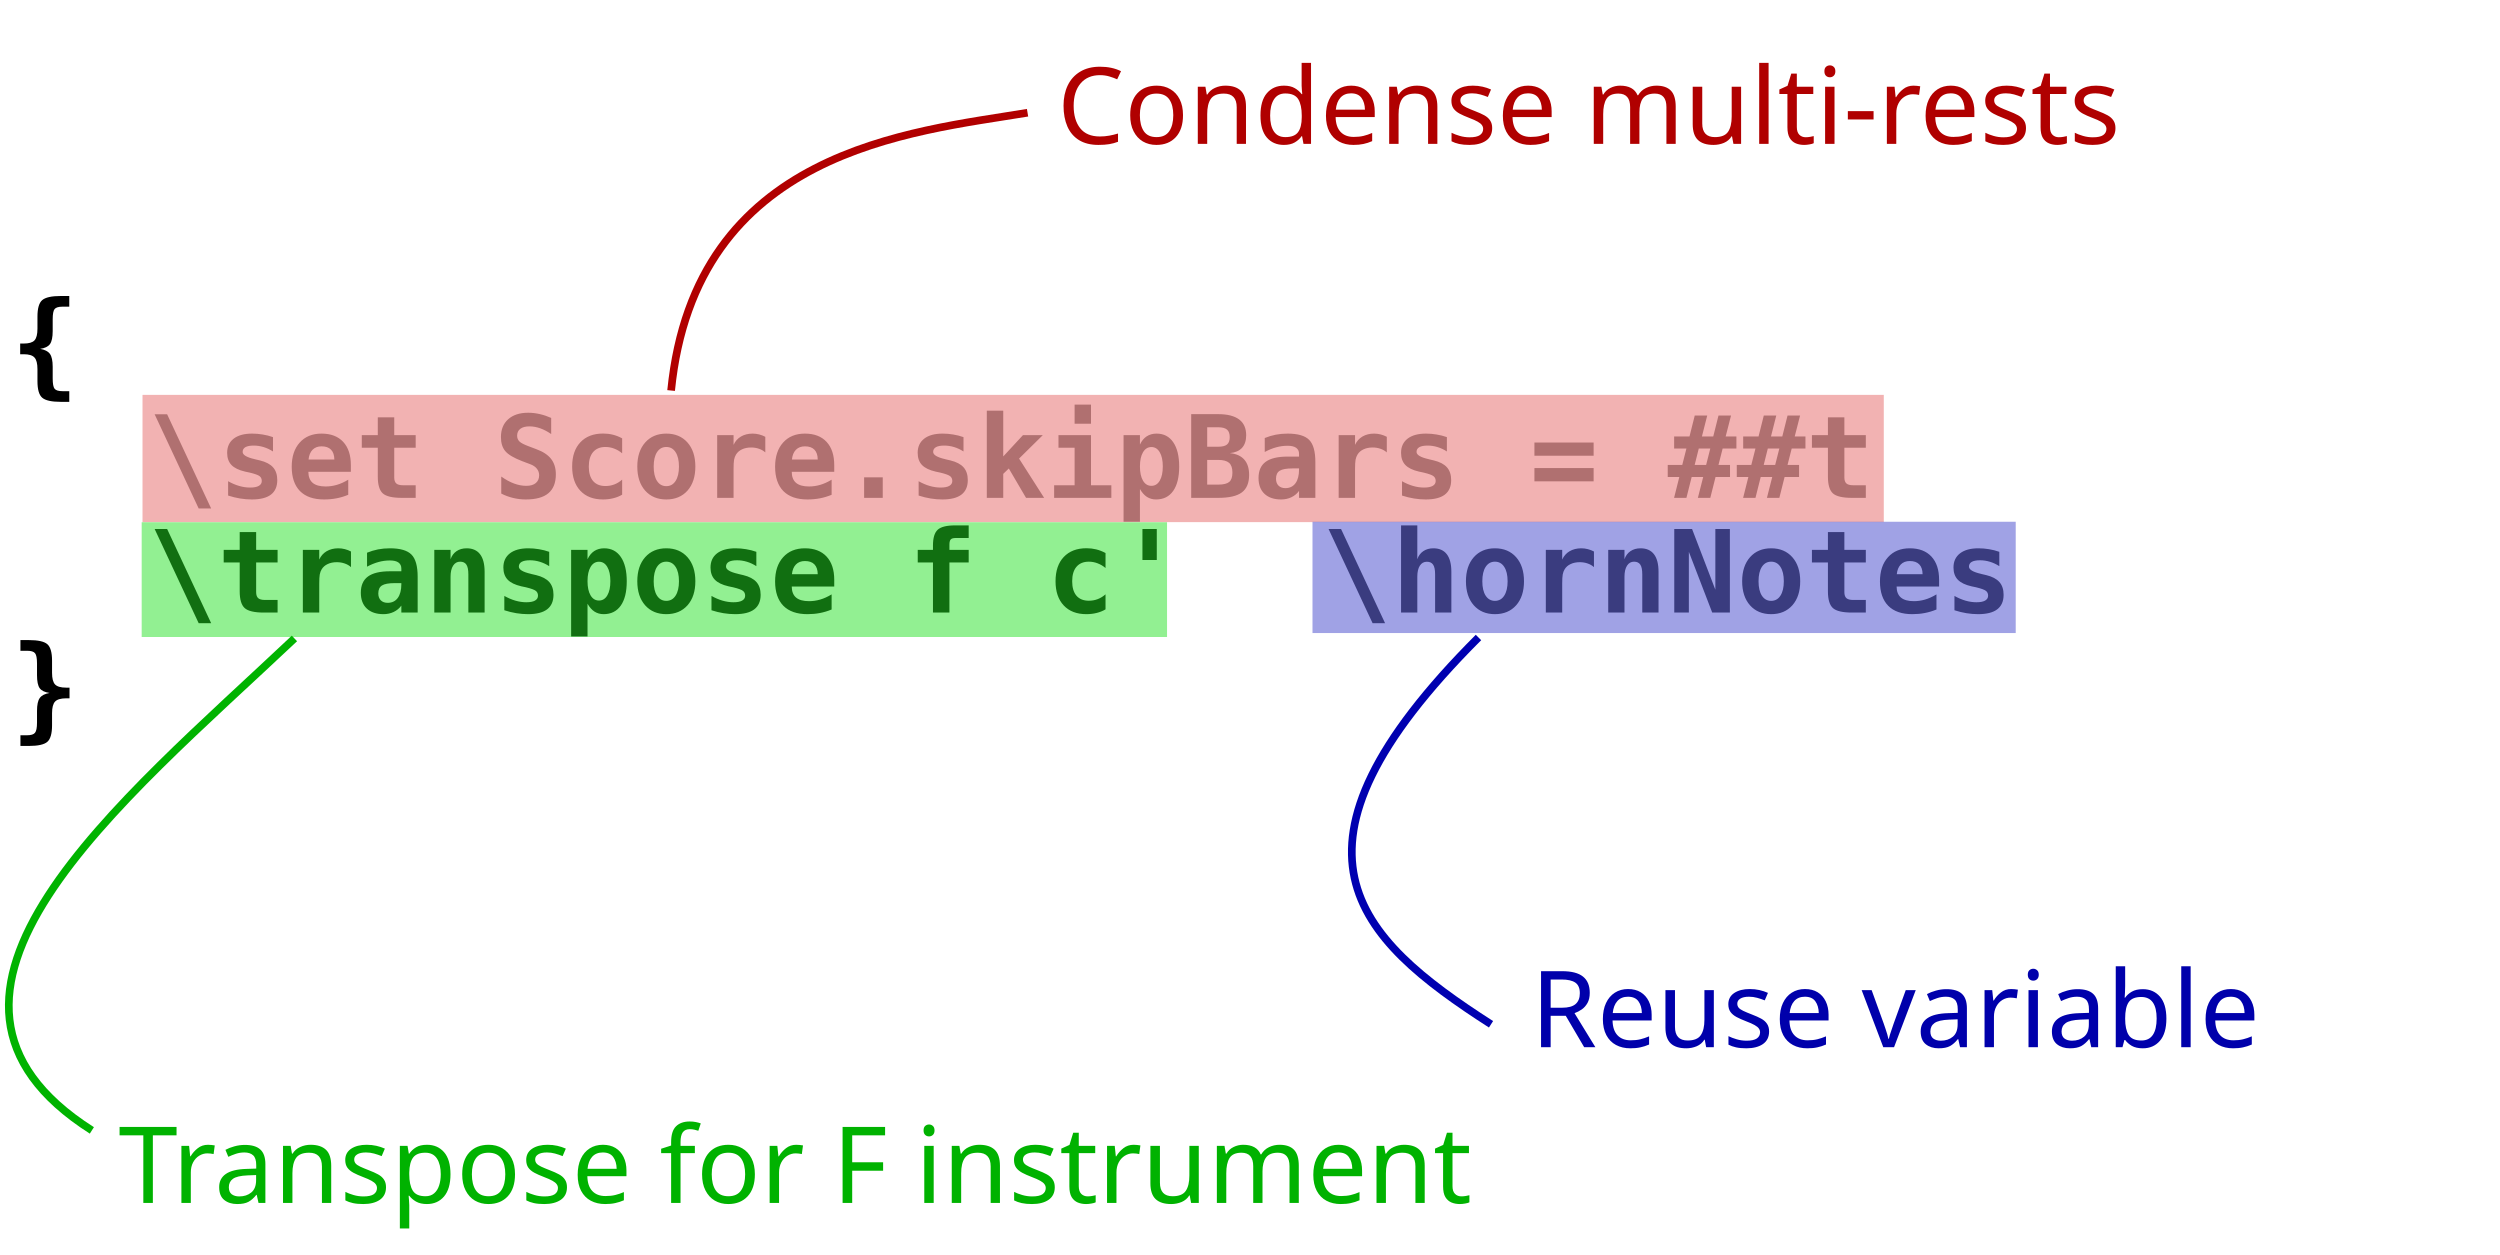
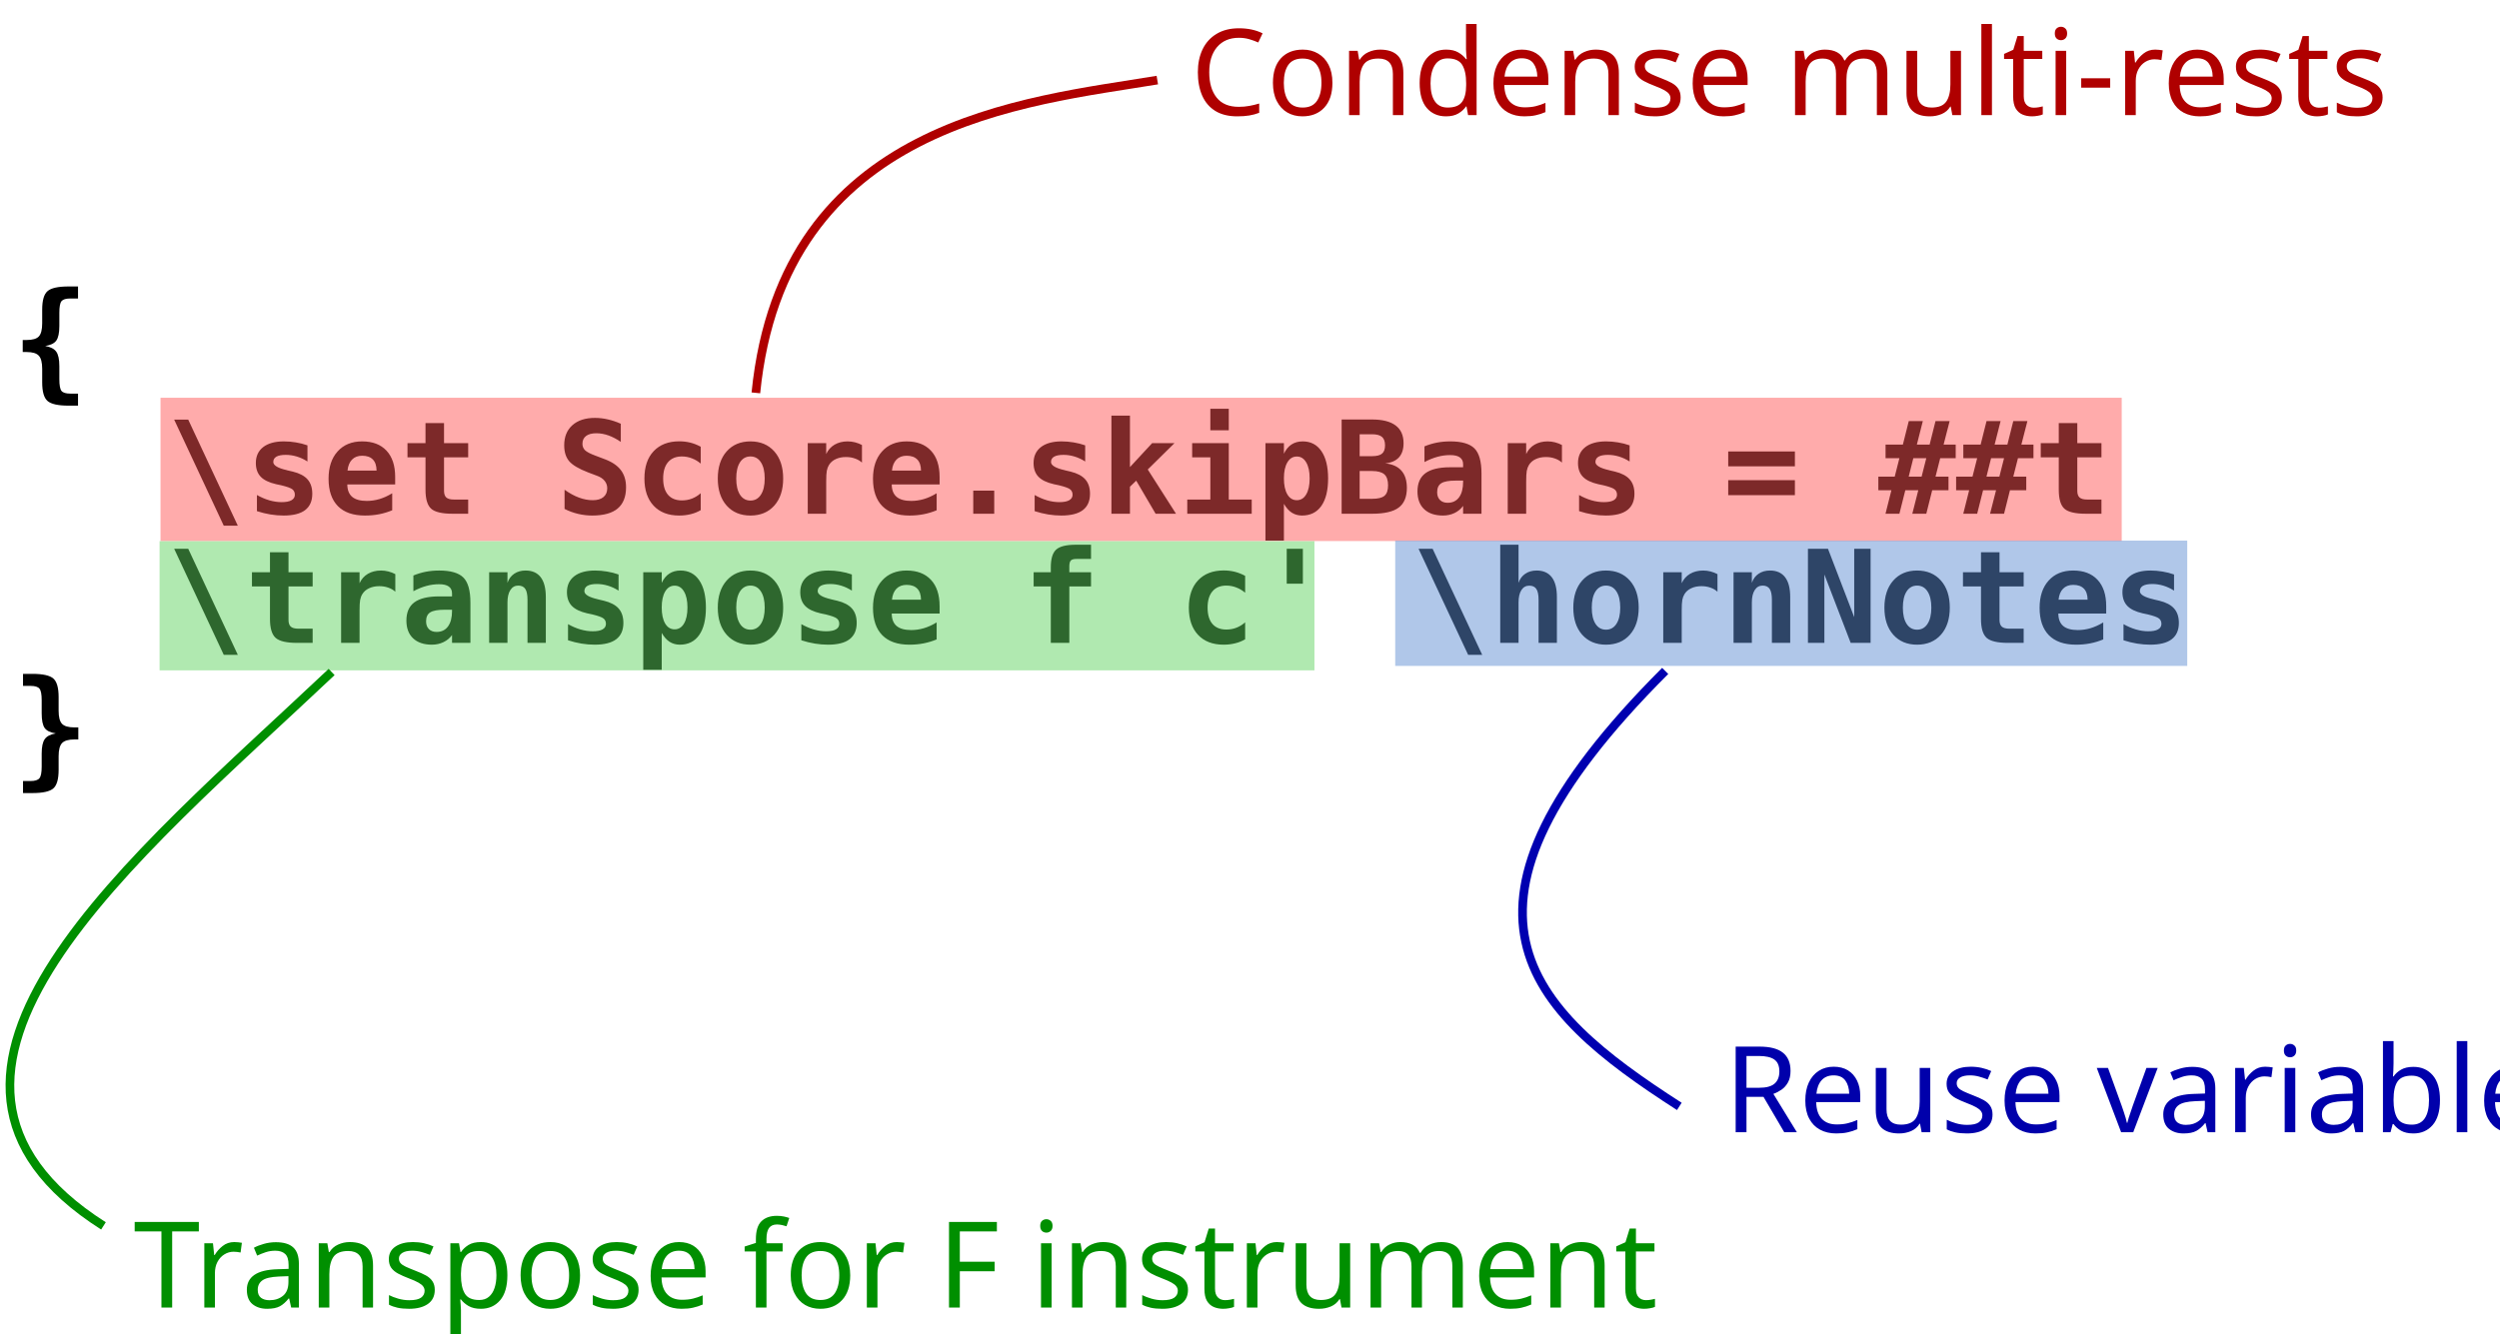
- <svg xmlns="http://www.w3.org/2000/svg" height="306.227" width="610.303" id="svg682" xml:space="preserve" version="1.0">
+ <svg xmlns="http://www.w3.org/2000/svg" height="289.182" width="541.652" id="svg682" xml:space="preserve" version="1.0">
  <defs id="defs684" />
-   <text id="text690" y="93.542" x="2.52" style="font-size:28px;font-style:normal;font-variant:normal;font-weight:bold;font-stretch:normal;line-height:100%;writing-mode:lr-tb;text-anchor:start;fill:#000000;fill-opacity:1;stroke:none;stroke-width:1pt;stroke-linecap:butt;stroke-linejoin:miter;stroke-opacity:1;font-family:Luxi Mono">
-     <tspan id="tspan1160" y="93.542" x="2.52">{</tspan>
-     <tspan id="tspan1162" y="121.542" x="2.52">  \set Score.skipBars = ##t</tspan>
-     <tspan id="tspan1164" y="149.542" x="2.52">  \transpose f c'  \hornNotes</tspan>
-     <tspan id="tspan1168" y="177.542" x="2.52">}</tspan>
+   <text id="text690" y="83.387" x="2.52" style="font-size:28px;font-style:normal;font-variant:normal;font-weight:bold;font-stretch:normal;line-height:100%;writing-mode:lr-tb;text-anchor:start;fill:#000000;fill-opacity:1;stroke:none;stroke-width:1pt;stroke-linecap:butt;stroke-linejoin:miter;stroke-opacity:1;font-family:Luxi Mono">
+     <tspan id="tspan1160" y="83.387" x="2.52">{</tspan>
+     <tspan id="tspan1162" y="111.387" x="2.52">  \set Score.skipBars = ##t</tspan>
+     <tspan id="tspan1164" y="139.387" x="2.52">  \transpose f c' \hornNotes</tspan>
+     <tspan id="tspan1168" y="167.387" x="2.52">}</tspan>
  </text>
-   <rect y="96.397" x="34.791" height="31.066" width="425.084" id="rect705" style="font-size:12px;fill:#ee9797;fill-opacity:0.739;fill-rule:evenodd;stroke-width:1pt" />
-   <rect y="127.489" x="34.589" height="28.016" width="250.313" id="rect706" style="font-size:12px;fill:#23e023;fill-opacity:0.496;fill-rule:evenodd;stroke-width:1pt" />
-   <rect y="127.371" x="320.408" height="27.169" width="171.671" id="rect707" style="font-size:12px;fill:#6165d3;fill-opacity:0.6;fill-rule:evenodd;stroke-width:1pt" />
-   <path id="path708" d="M 163.833,95.335 C 169.721,36.463 222.588,32.228 250.846,27.518" style="fill:none;fill-opacity:1;fill-rule:evenodd;stroke:#b10000;stroke-width:1.875;stroke-linecap:butt;stroke-linejoin:miter;stroke-opacity:1" />
-   <path id="path709" d="M 71.878,155.857 C 29.491,195.89 -29.381,242.987 22.426,275.955" style="fill:none;fill-opacity:1;fill-rule:evenodd;stroke:#00b300;stroke-width:1.875;stroke-linecap:butt;stroke-linejoin:miter;stroke-opacity:1" />
-   <path id="path710" d="M 360.928,155.624 C 309.121,207.43 331.022,228.858 363.99,250.051" style="fill:none;fill-opacity:1;fill-rule:evenodd;stroke:#0000b0;stroke-width:1.875;stroke-linecap:butt;stroke-linejoin:miter;stroke-opacity:1" />
-   <text id="text711" y="35.115" x="258.038" style="font-size:26px;font-style:normal;font-variant:normal;font-weight:normal;font-stretch:normal;line-height:100%;writing-mode:lr-tb;text-anchor:start;fill:#b00000;fill-opacity:1;stroke:none;stroke-width:1pt;stroke-linecap:butt;stroke-linejoin:miter;stroke-opacity:1;font-family:Bitstream Charter">
-     <tspan y="35.115" x="258.038" id="tspan1306">Condense multi-rests</tspan>
+   <rect y="86.242" x="34.791" height="31.066" width="425.084" id="rect705" style="font-size:12px;fill:#ff5555;fill-opacity:0.49;fill-rule:evenodd;stroke-width:1pt" />
+   <rect y="117.334" x="34.589" height="28.016" width="250.313" id="rect706" style="font-size:12px;fill:#5fd35f;fill-opacity:0.49;fill-rule:evenodd;stroke-width:1pt" />
+   <rect y="117.216" x="302.408" height="27.169" width="171.671" id="rect707" style="font-size:12px;fill:#5f8dd3;fill-opacity:0.49;fill-rule:evenodd;stroke-width:1pt" />
+   <path id="path708" d="M 163.833,85.181 C 169.721,26.309 222.588,22.073 250.846,17.363" style="fill:none;fill-opacity:1;fill-rule:evenodd;stroke:#af0000;stroke-width:1.875;stroke-linecap:butt;stroke-linejoin:miter;stroke-opacity:1" />
+   <path id="path709" d="M 71.878,145.702 C 29.491,185.735 -29.381,232.832 22.426,265.8" style="fill:none;fill-opacity:1;fill-rule:evenodd;stroke:#008f00;stroke-width:1.875;stroke-linecap:butt;stroke-linejoin:miter;stroke-opacity:1" />
+   <path id="path710" d="M 360.928,145.469 C 309.121,197.275 331.022,218.703 363.99,239.896" style="fill:none;fill-opacity:1;fill-rule:evenodd;stroke:#0000b0;stroke-width:1.875;stroke-linecap:butt;stroke-linejoin:miter;stroke-opacity:1" />
+   <text id="text711" y="24.96" x="258.038" style="font-size:26px;font-style:normal;font-variant:normal;font-weight:normal;font-stretch:normal;line-height:100%;writing-mode:lr-tb;text-anchor:start;fill:#af0000;fill-opacity:1;stroke:none;stroke-width:1pt;stroke-linecap:butt;stroke-linejoin:miter;stroke-opacity:1;font-family:Bitstream Charter">
+     <tspan y="24.96" x="258.038" id="tspan1306">Condense multi-rests</tspan>
  </text>
-   <text id="text718" y="293.669" x="28.927" style="font-size:26px;font-style:normal;font-variant:normal;font-weight:normal;font-stretch:normal;line-height:100%;writing-mode:lr-tb;text-anchor:start;fill:#00b200;fill-opacity:1;stroke:none;stroke-width:1pt;stroke-linecap:butt;stroke-linejoin:miter;stroke-opacity:1;font-family:Bitstream Charter">
-     <tspan y="293.669" x="28.927" id="tspan1304">Transpose for F instrument</tspan>
+   <text id="text718" y="283.514" x="28.927" style="font-size:26px;font-style:normal;font-variant:normal;font-weight:normal;font-stretch:normal;line-height:100%;writing-mode:lr-tb;text-anchor:start;fill:#008f00;fill-opacity:1;stroke:none;stroke-width:1pt;stroke-linecap:butt;stroke-linejoin:miter;stroke-opacity:1;font-family:Bitstream Charter">
+     <tspan y="283.514" x="28.927" id="tspan1304">Transpose for F instrument</tspan>
  </text>
-   <text id="text723" y="255.648" x="373.686" style="font-size:26px;font-style:normal;font-weight:normal;writing-mode:lr-tb;text-anchor:start;fill:#0000ab;fill-opacity:1;stroke:none;stroke-width:1pt;stroke-linecap:butt;stroke-linejoin:miter;stroke-opacity:1;font-family:Bitstream Charter">Reuse variable</text>
+   <text id="text723" y="245.493" x="373.686" style="font-size:26px;font-style:normal;font-weight:normal;writing-mode:lr-tb;text-anchor:start;fill:#0000ab;fill-opacity:1;stroke:none;stroke-width:1pt;stroke-linecap:butt;stroke-linejoin:miter;stroke-opacity:1;font-family:Bitstream Charter">Reuse variable</text>
</svg>
